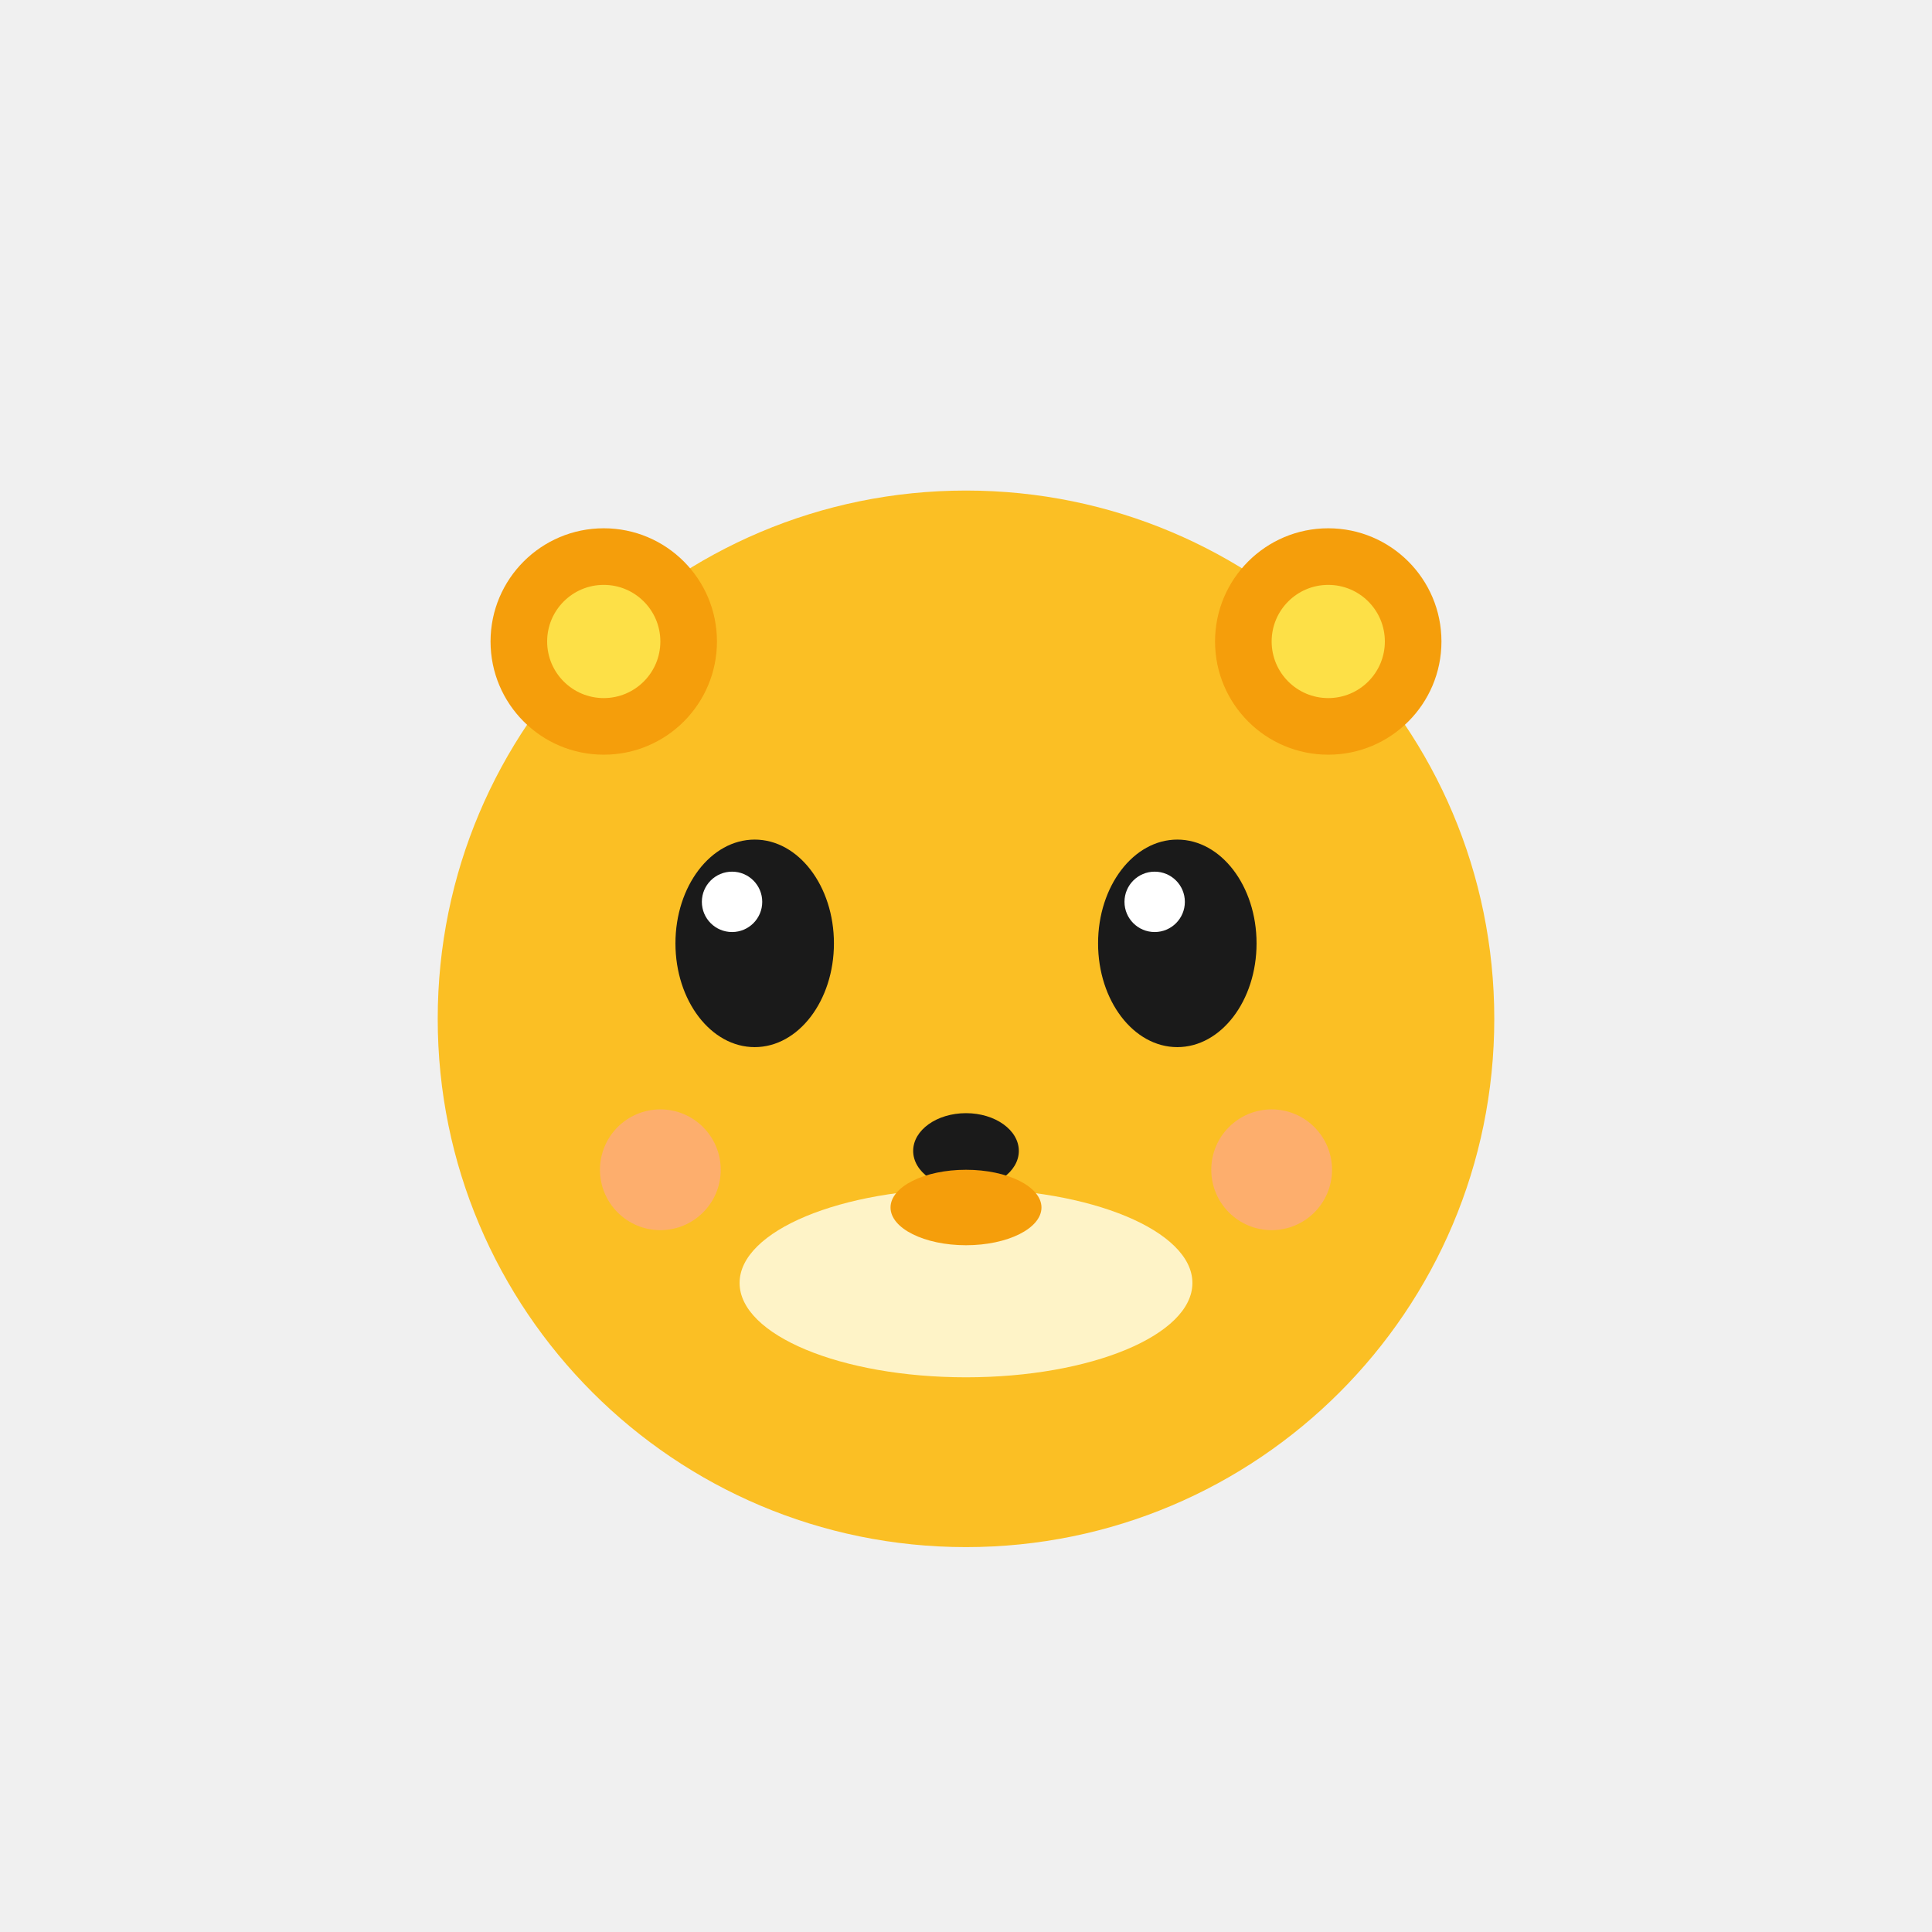
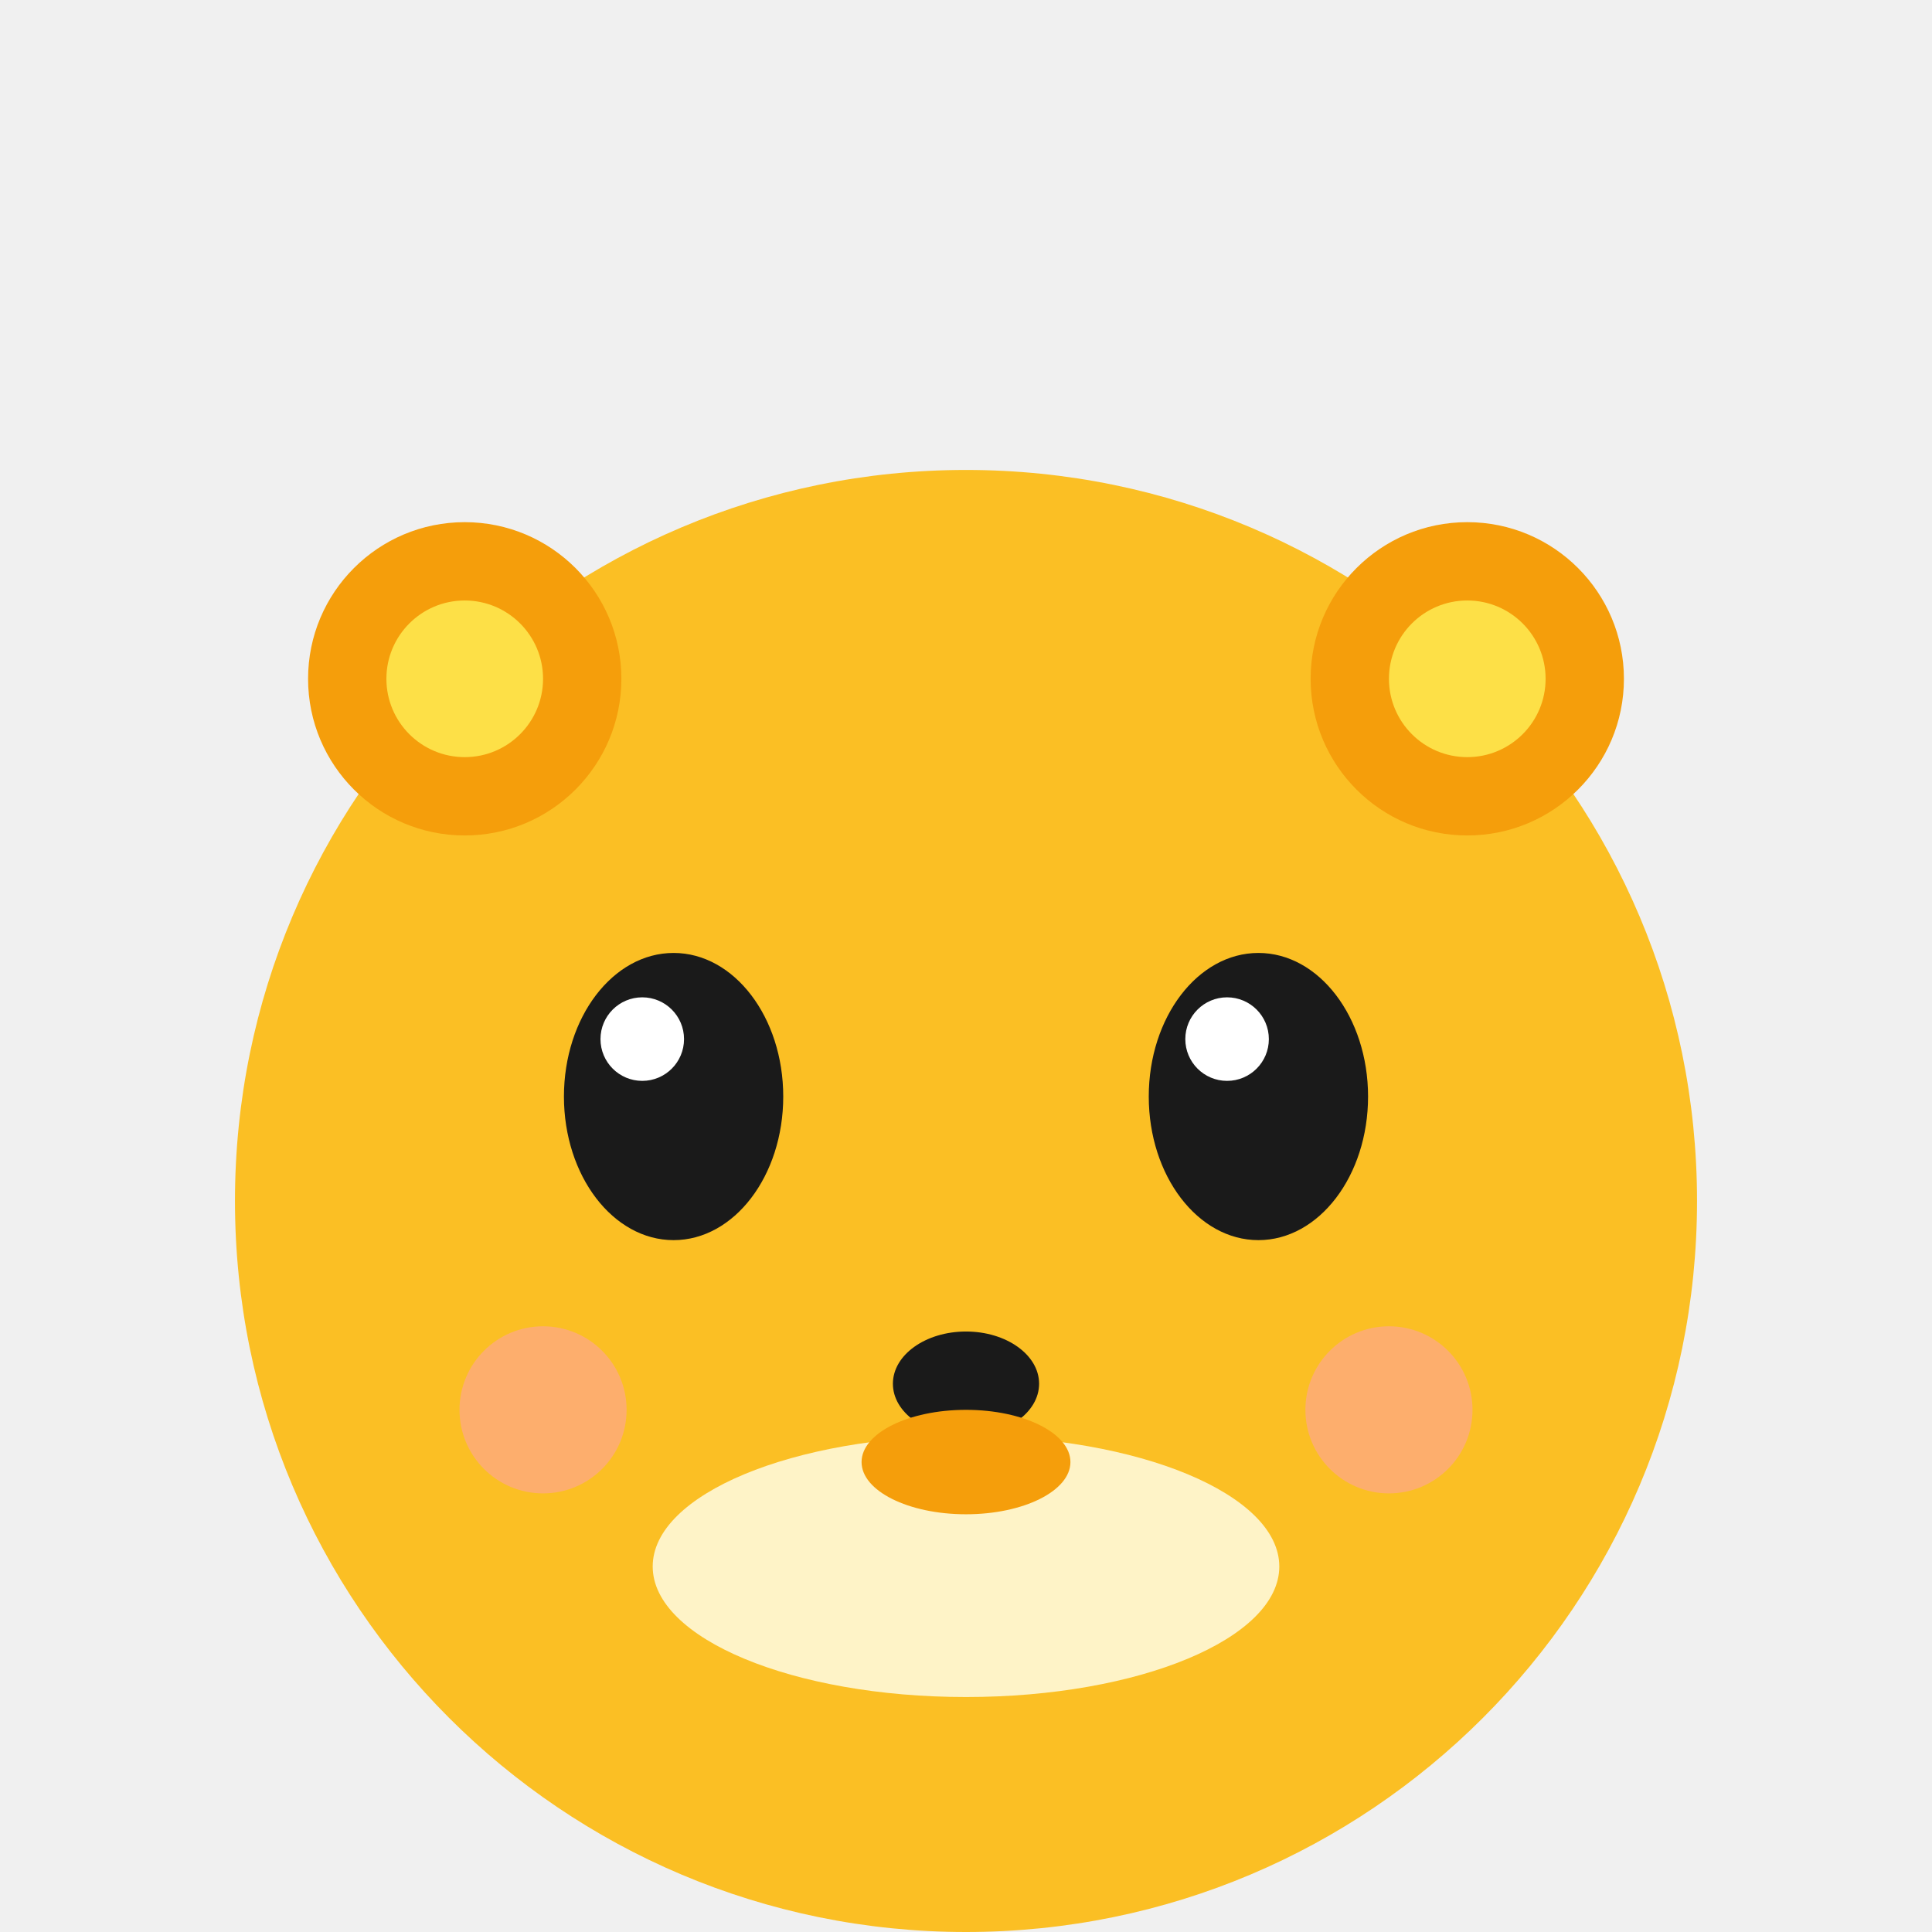
- <svg xmlns="http://www.w3.org/2000/svg" viewBox="0 0 1024 1024" width="1024" height="1024">
+ <svg xmlns="http://www.w3.org/2000/svg" viewBox="142 80 740 740" width="1024" height="1024">
  <g>
    <circle cx="512" cy="540" r="280" fill="#fbbf24" />
    <circle cx="320" cy="340" r="60" fill="#f59e0b" />
    <circle cx="704" cy="340" r="60" fill="#f59e0b" />
    <circle cx="320" cy="340" r="30" fill="#fde047" />
    <circle cx="704" cy="340" r="30" fill="#fde047" />
    <ellipse cx="400" cy="500" rx="42" ry="55" fill="#1a1a1a" />
    <ellipse cx="624" cy="500" rx="42" ry="55" fill="#1a1a1a" />
    <circle cx="388" cy="478" r="16" fill="#ffffff" />
    <circle cx="612" cy="478" r="16" fill="#ffffff" />
    <ellipse cx="512" cy="610" rx="28" ry="20" fill="#1a1a1a" />
    <path d="M 460 660 Q 512 710 564 660" stroke="#1a1a1a" stroke-width="14" fill="none" stroke-linecap="round" />
    <circle cx="350" cy="620" r="32" fill="#ff9eb5" opacity="0.5" />
    <circle cx="674" cy="620" r="32" fill="#ff9eb5" opacity="0.5" />
    <ellipse cx="512" cy="680" rx="120" ry="50" fill="#fef3c7" />
    <ellipse cx="512" cy="640" rx="40" ry="20" fill="#f59e0b" />
  </g>
</svg>
